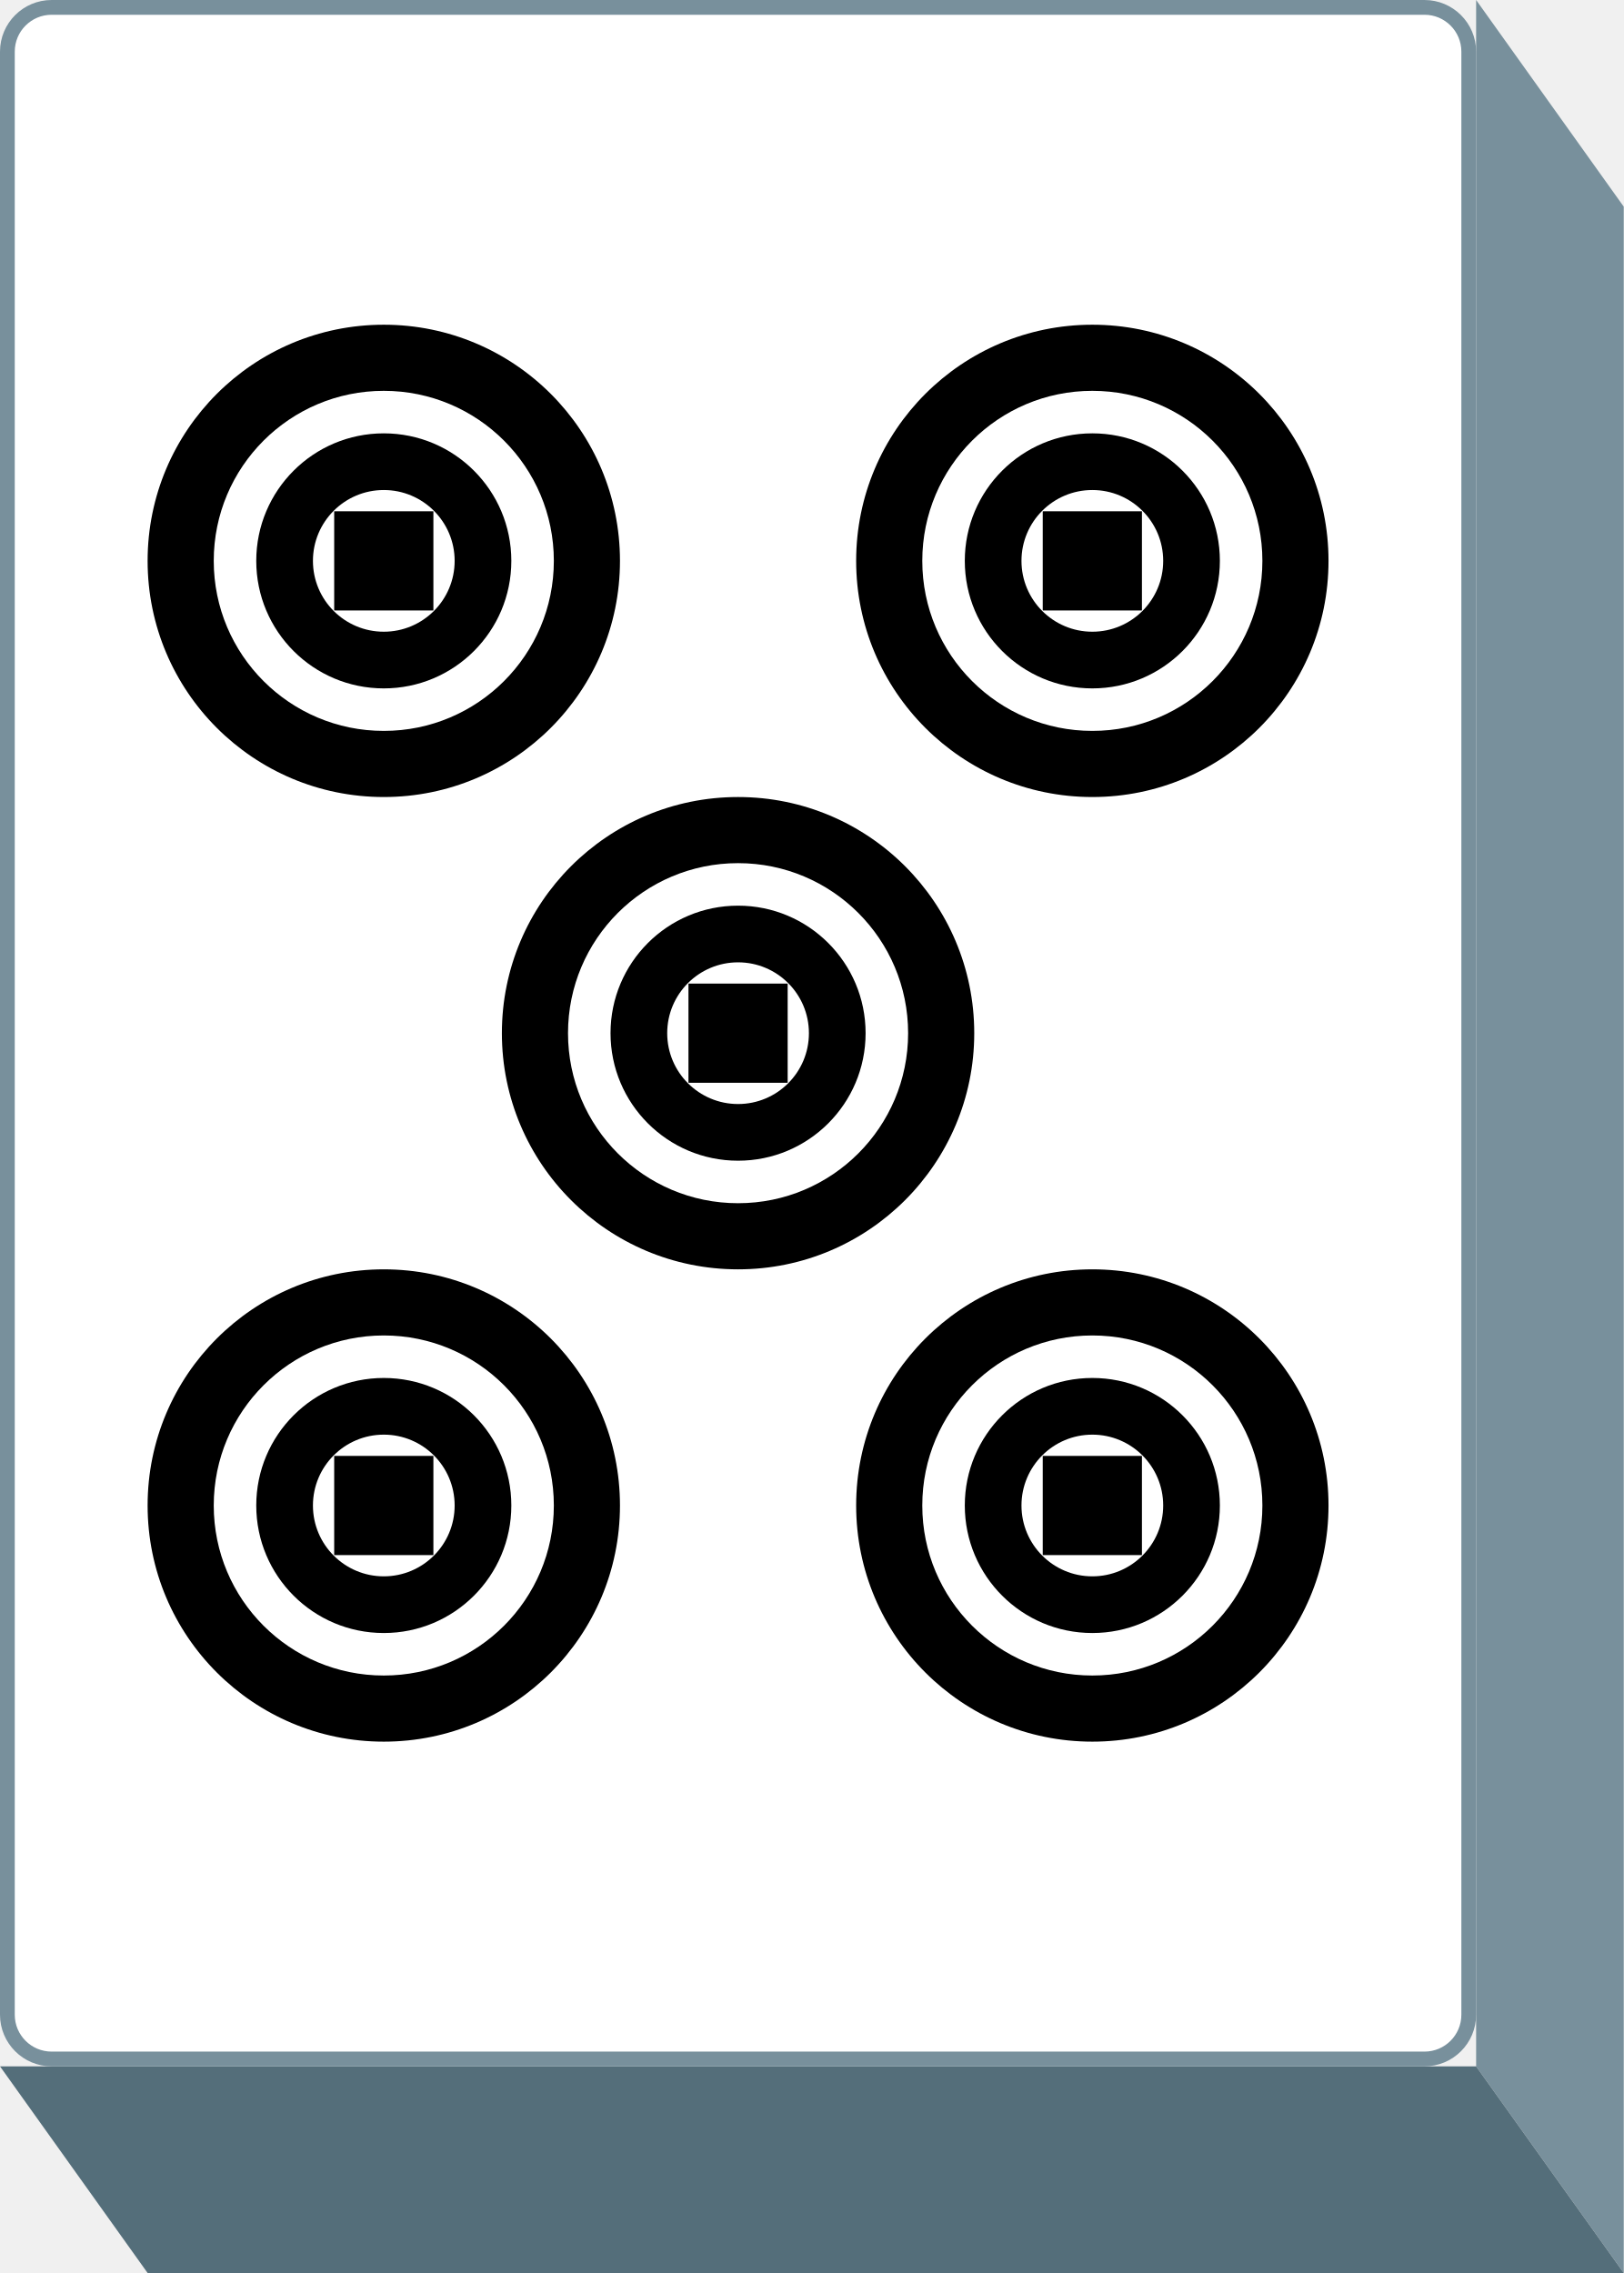
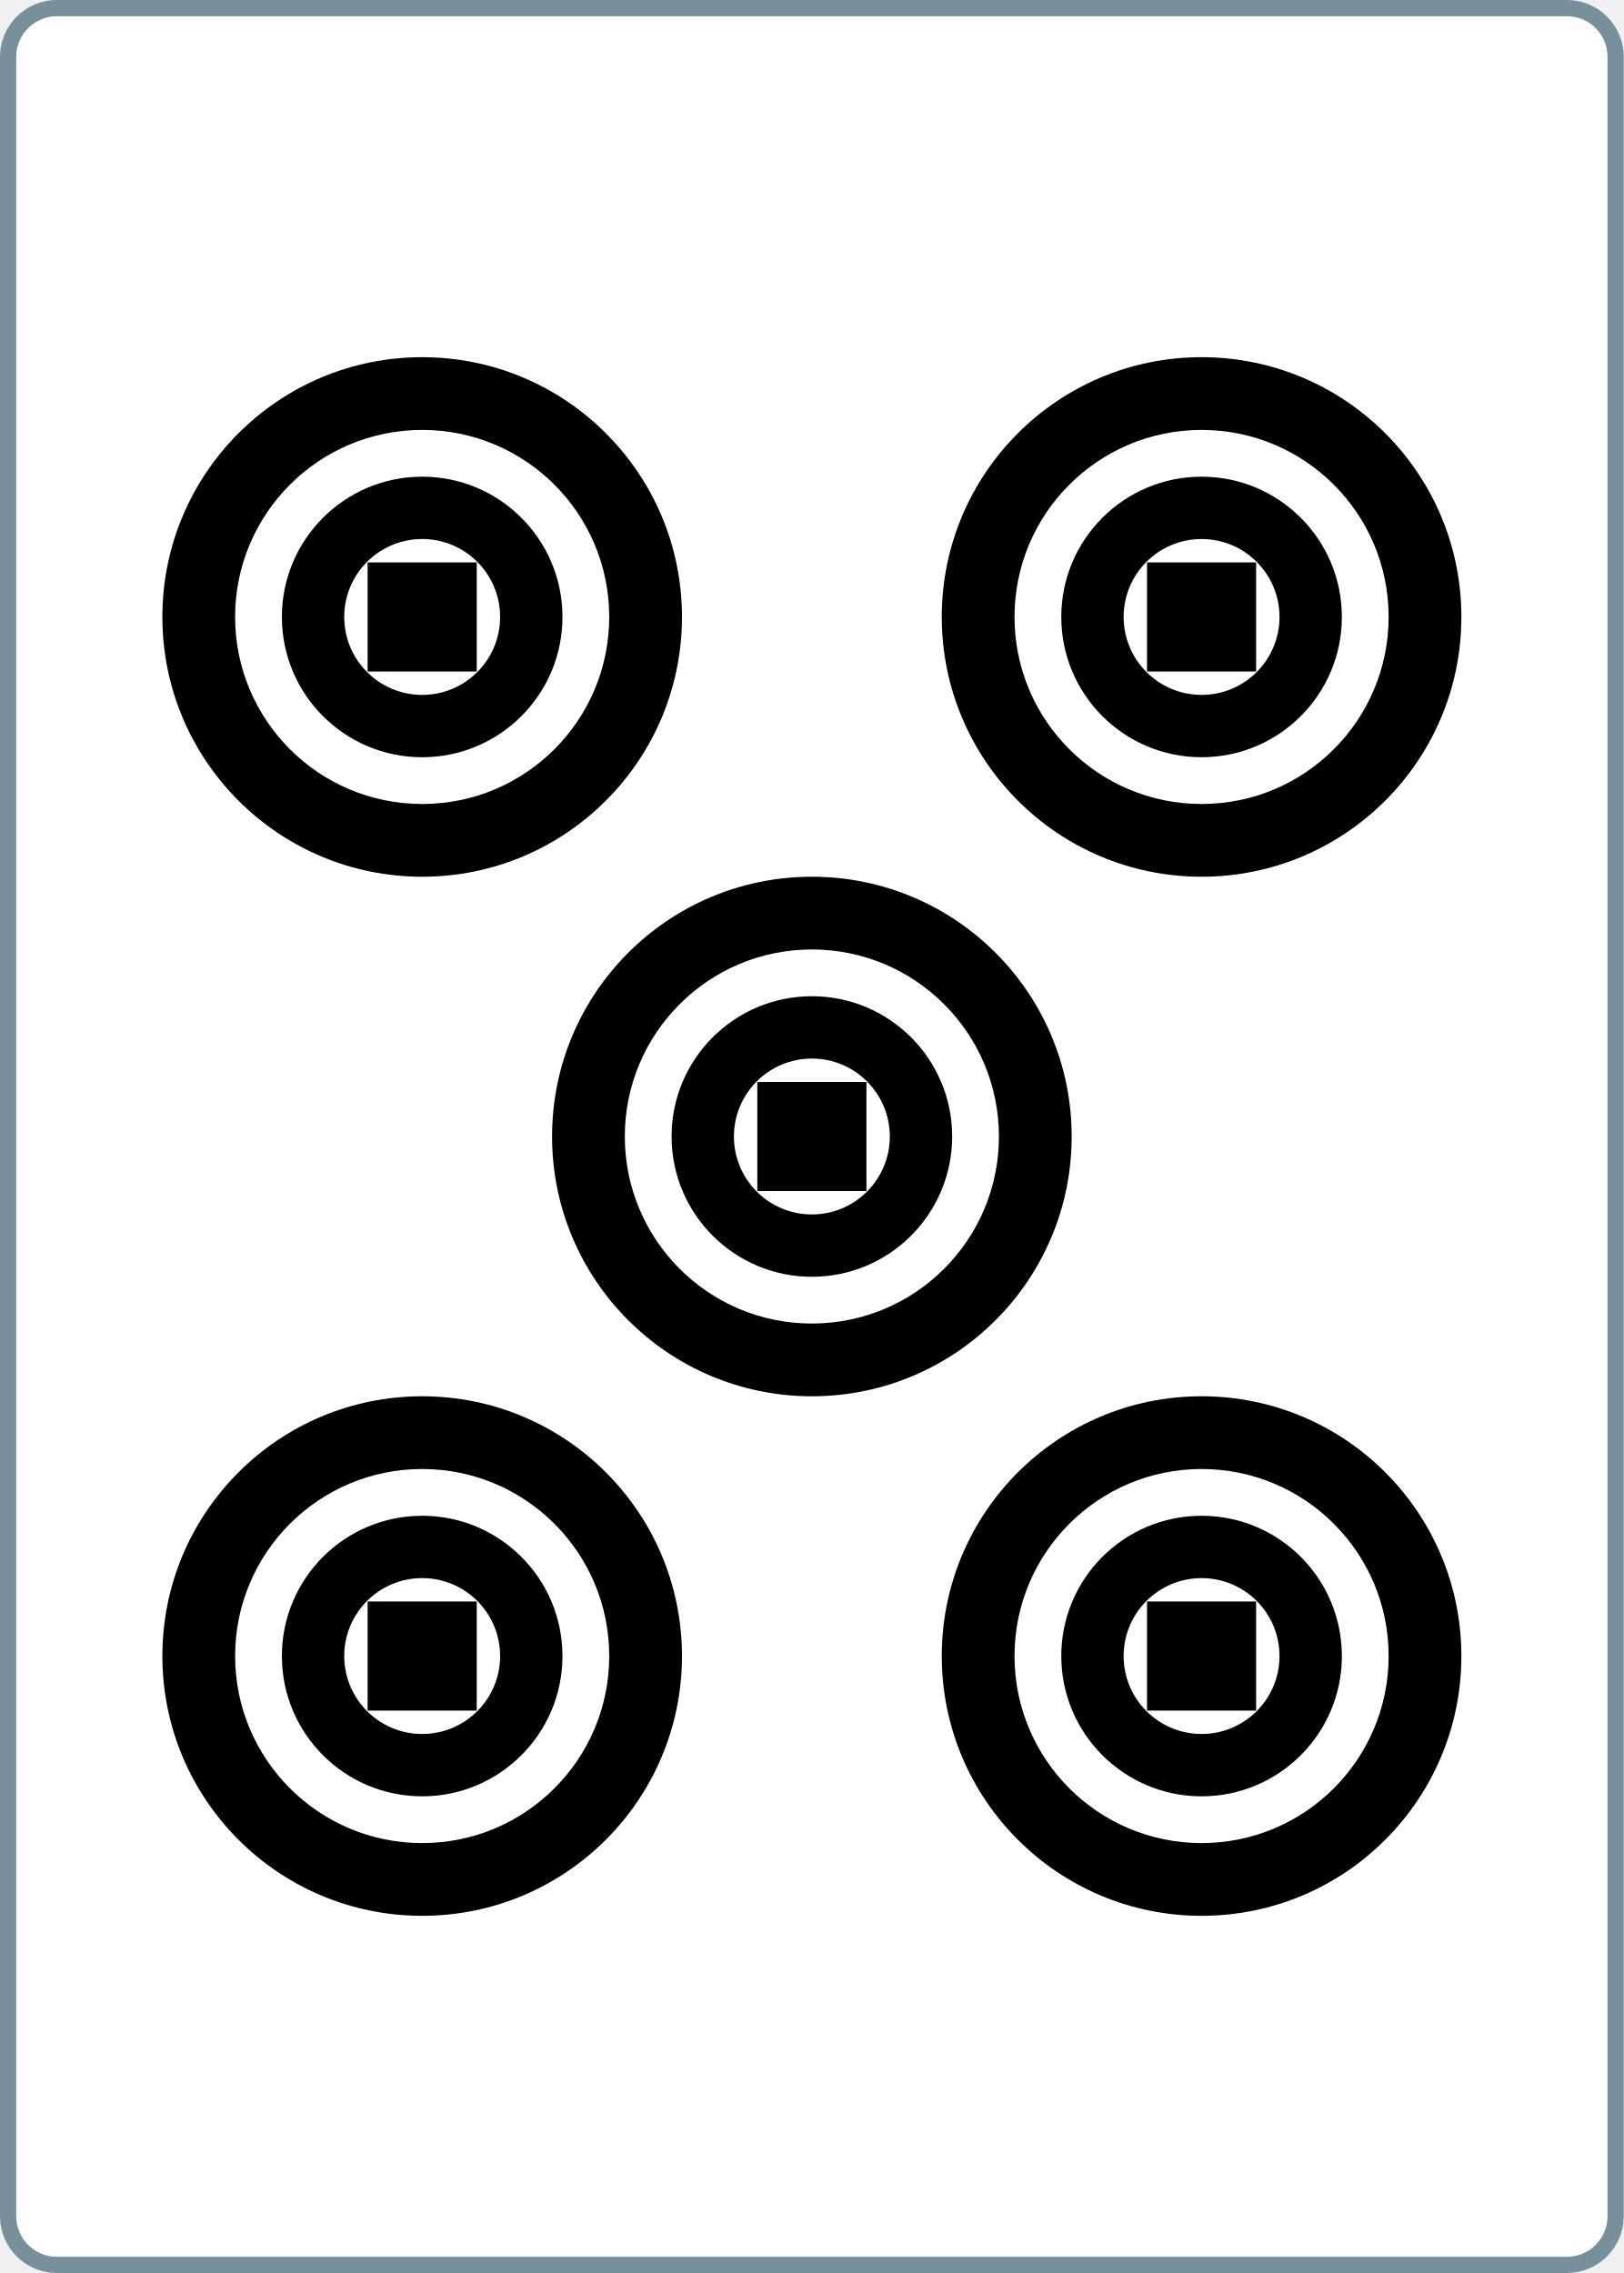
- <svg xmlns="http://www.w3.org/2000/svg" width="110" height="154" viewBox="0 0 110 154">
-   <path d="M100 0 L110 14 L110 154 L100 140 Z" fill="#78909c" />
-   <path d="M0 140 L100 140 L110 154 L10 154 Z" fill="#546e7a" />
+ <svg xmlns="http://www.w3.org/2000/svg" width="100" height="140" viewBox="0 0 100 140">
  <rect x="0.5" y="0.5" width="99" height="139" rx="3" fill="#ffffff" stroke="#78909c" stroke-width="1" />
  <g transform="translate(0,20)">
    <circle cx="26" cy="18" r="16" fill="#000000" />
    <circle cx="26" cy="18" r="11.52" fill="#ffffff" />
    <circle cx="26" cy="18" r="8.64" fill="#000000" />
    <circle cx="26" cy="18" r="4.8" fill="#ffffff" />
    <rect x="22.64" y="14.64" width="6.72" height="6.72" rx="0" fill="#000000" />
    <circle cx="74" cy="18" r="16" fill="#000000" />
    <circle cx="74" cy="18" r="11.52" fill="#ffffff" />
    <circle cx="74" cy="18" r="8.64" fill="#000000" />
    <circle cx="74" cy="18" r="4.8" fill="#ffffff" />
    <rect x="70.64" y="14.64" width="6.72" height="6.72" rx="0" fill="#000000" />
    <circle cx="50" cy="50" r="16" fill="#000000" />
    <circle cx="50" cy="50" r="11.52" fill="#ffffff" />
    <circle cx="50" cy="50" r="8.64" fill="#000000" />
    <circle cx="50" cy="50" r="4.8" fill="#ffffff" />
    <rect x="46.64" y="46.64" width="6.72" height="6.72" rx="0" fill="#000000" />
    <circle cx="26" cy="82" r="16" fill="#000000" />
    <circle cx="26" cy="82" r="11.52" fill="#ffffff" />
    <circle cx="26" cy="82" r="8.64" fill="#000000" />
    <circle cx="26" cy="82" r="4.8" fill="#ffffff" />
    <rect x="22.64" y="78.64" width="6.72" height="6.72" rx="0" fill="#000000" />
    <circle cx="74" cy="82" r="16" fill="#000000" />
    <circle cx="74" cy="82" r="11.52" fill="#ffffff" />
    <circle cx="74" cy="82" r="8.64" fill="#000000" />
    <circle cx="74" cy="82" r="4.8" fill="#ffffff" />
    <rect x="70.64" y="78.64" width="6.72" height="6.72" rx="0" fill="#000000" />
  </g>
</svg>
